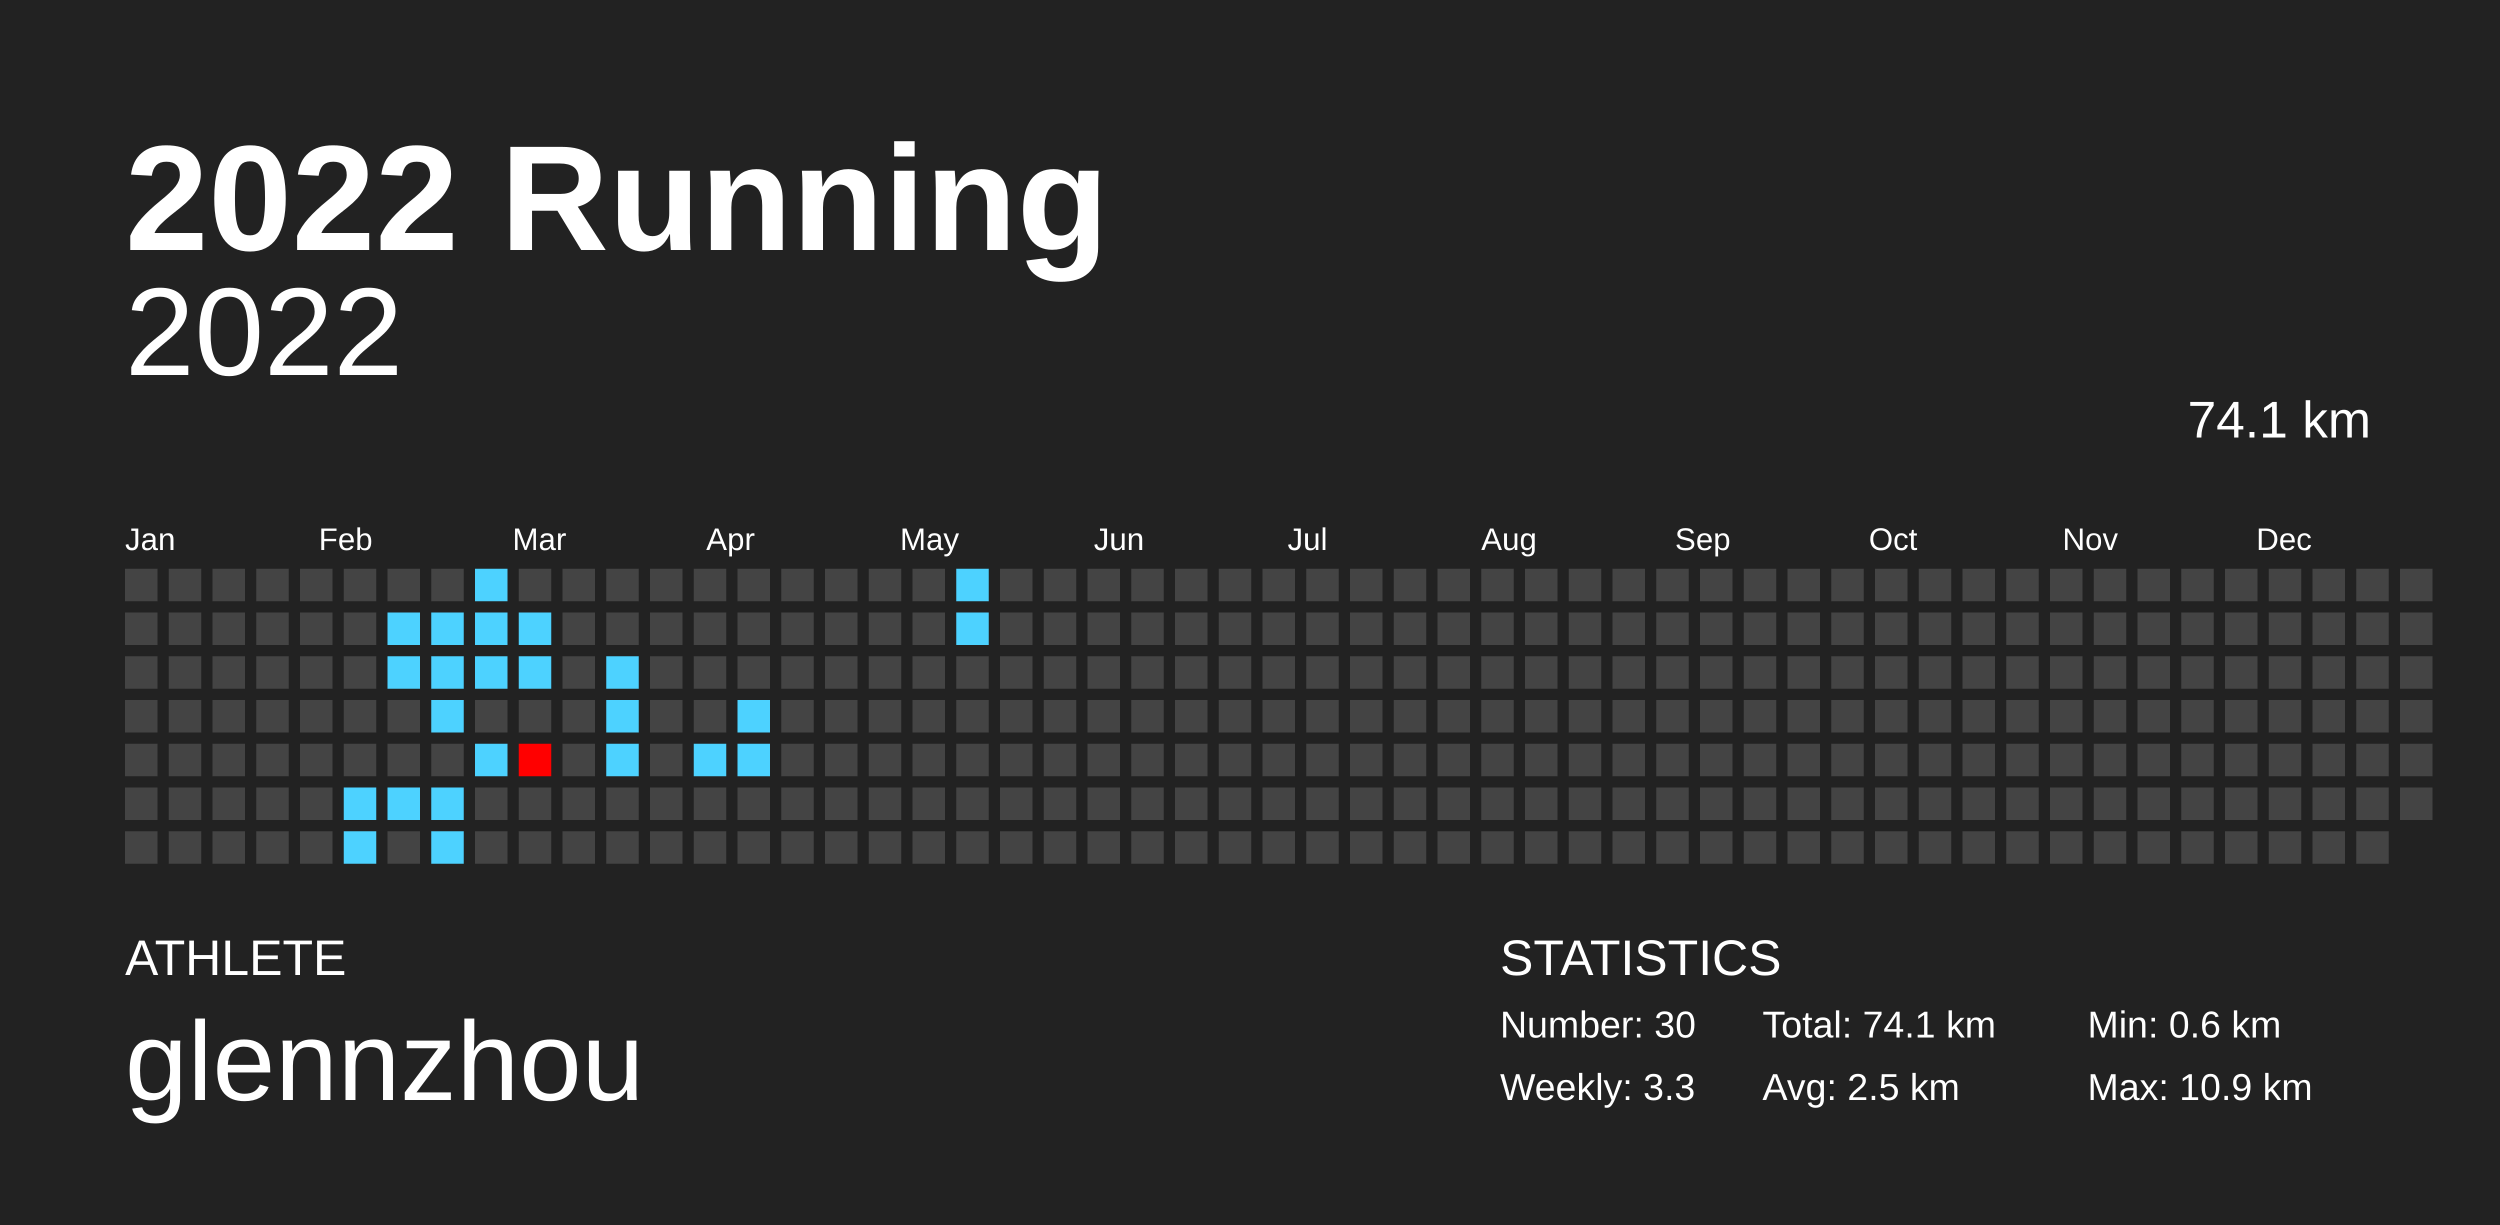
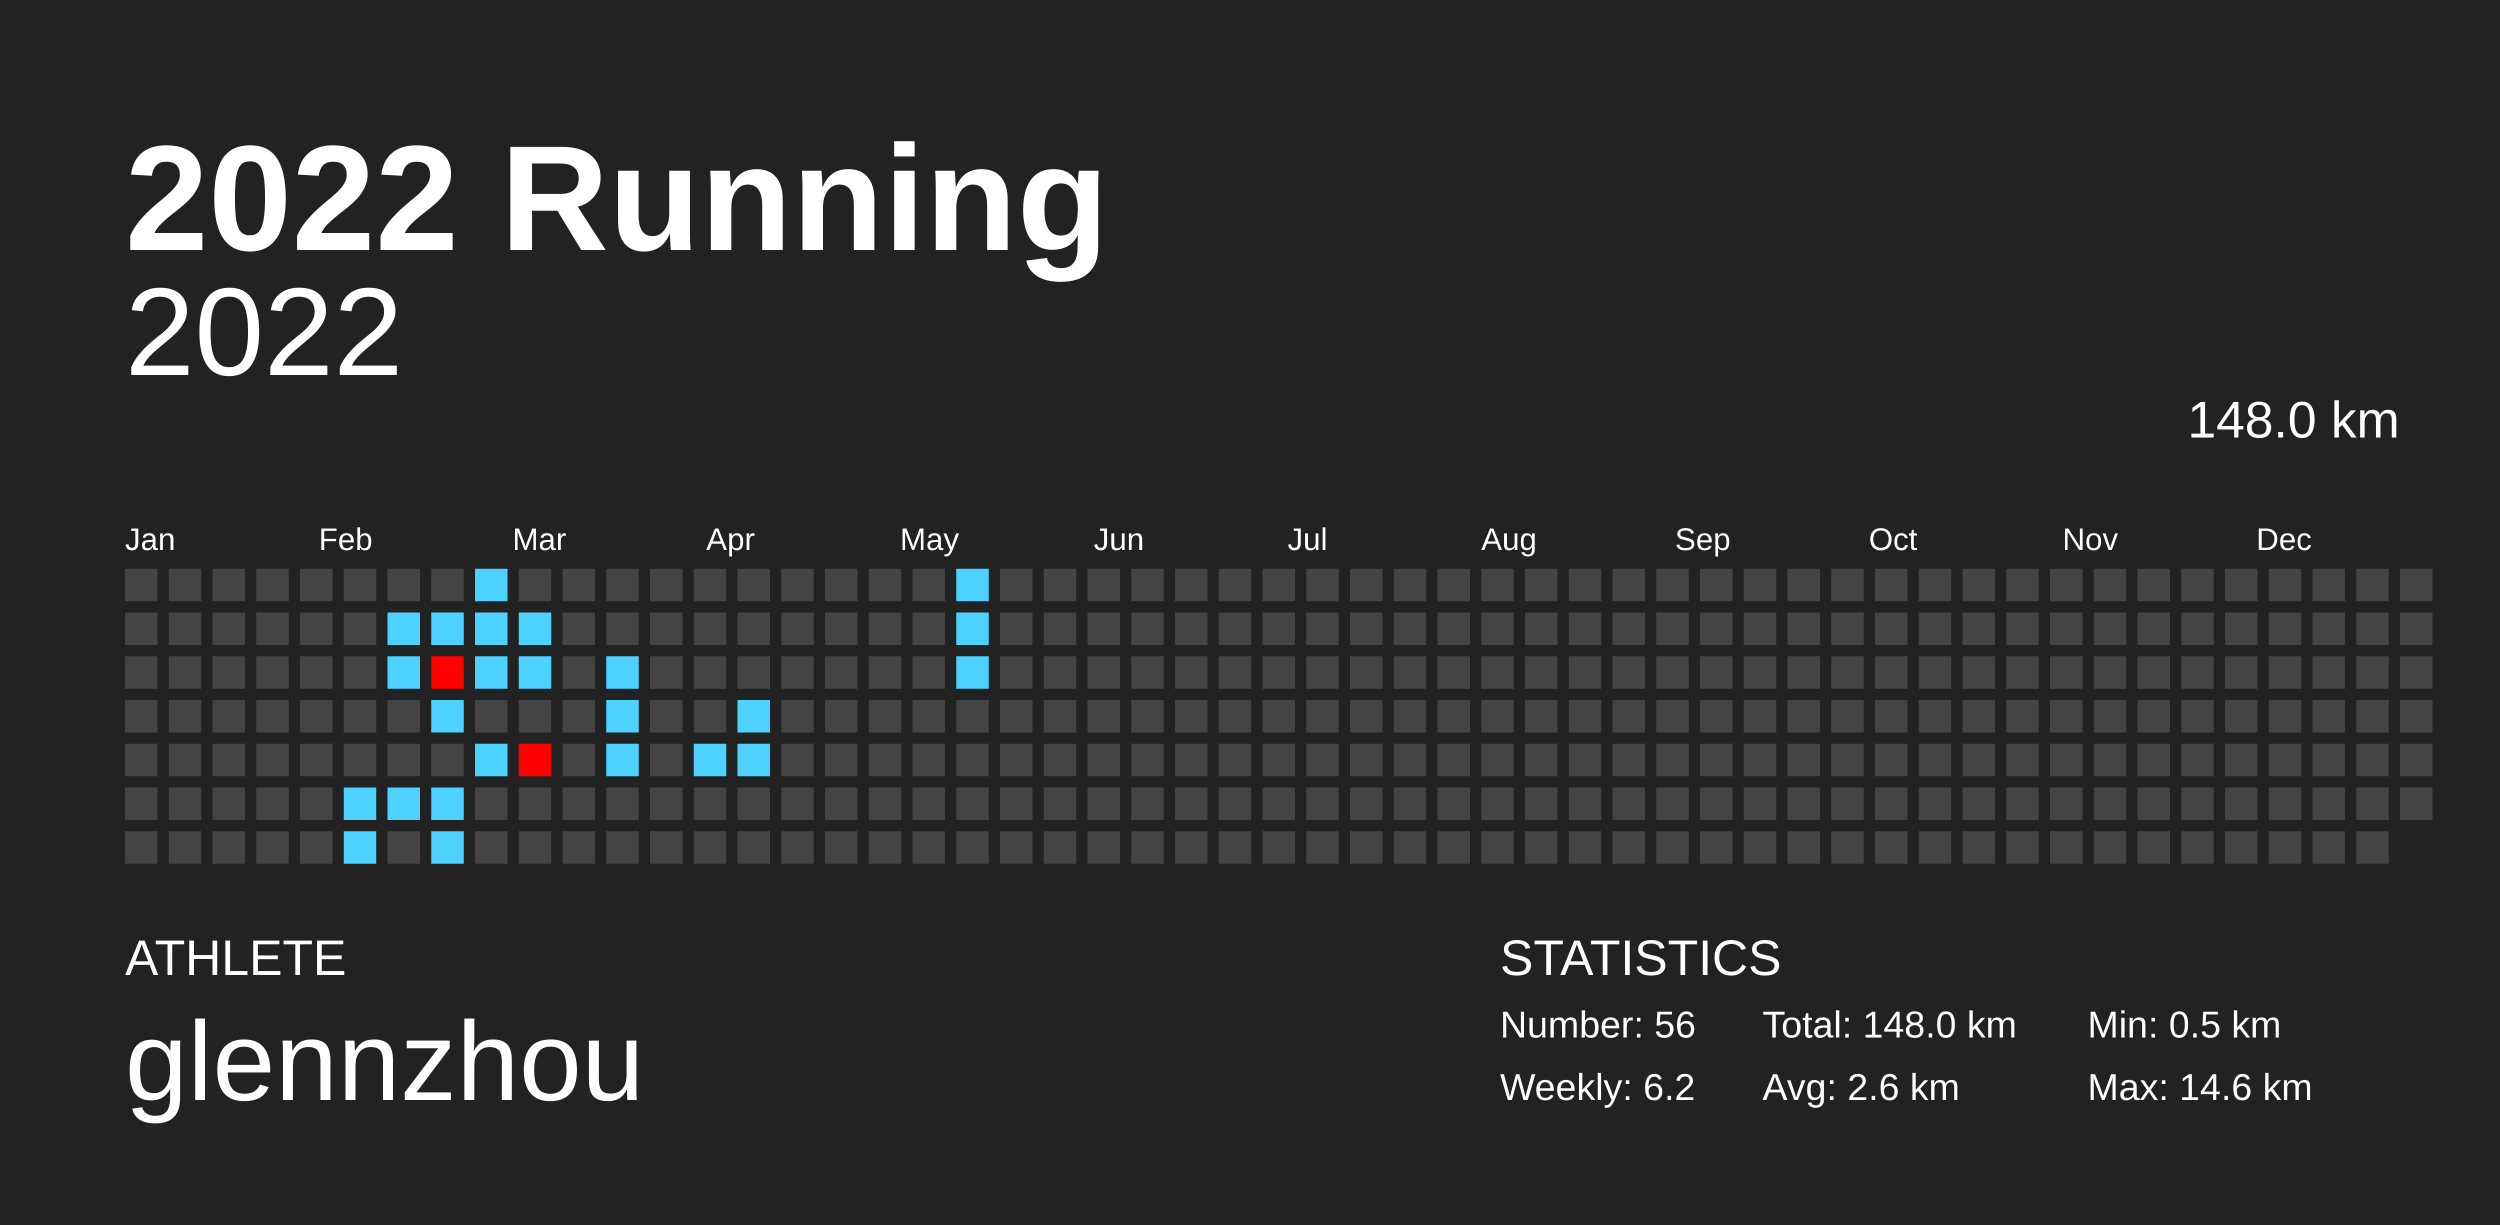
<svg xmlns="http://www.w3.org/2000/svg" baseProfile="full" height="98mm" version="1.1" viewBox="0,0,200,98" width="200mm">
  <defs />
  <rect fill="#222222" height="98" width="200" x="0" y="0" />
  <text fill="#FFFFFF" style="font-size:12px; font-family:Arial; font-weight:bold;" x="10" y="20">2022 Running</text>
  <text fill="#FFFFFF" style="font-size:4px; font-family:Arial" x="10" y="78">ATHLETE</text>
  <text fill="#FFFFFF" style="font-size:9px; font-family:Arial" x="10" y="88">glennzhou</text>
  <text fill="#FFFFFF" style="font-size:4px; font-family:Arial" x="120" y="78">STATISTICS</text>
-   <text fill="#FFFFFF" style="font-size:3px; font-family:Arial" x="120" y="83">Number: 30</text>
-   <text fill="#FFFFFF" style="font-size:3px; font-family:Arial" x="120" y="88">Weekly: 3.3</text>
-   <text fill="#FFFFFF" style="font-size:3px; font-family:Arial" x="141" y="83">Total: 74.1 km</text>
-   <text fill="#FFFFFF" style="font-size:3px; font-family:Arial" x="141" y="88">Avg: 2.5 km</text>
-   <text fill="#FFFFFF" style="font-size:3px; font-family:Arial" x="167" y="83">Min: 0.6 km</text>
-   <text fill="#FFFFFF" style="font-size:3px; font-family:Arial" x="167" y="88">Max: 10.9 km</text>
+   <text fill="#FFFFFF" style="font-size:3px; font-family:Arial" x="120" y="83">Number: 56</text>
+   <text fill="#FFFFFF" style="font-size:3px; font-family:Arial" x="120" y="88">Weekly: 6.2</text>
+   <text fill="#FFFFFF" style="font-size:3px; font-family:Arial" x="141" y="83">Total: 148.0 km</text>
+   <text fill="#FFFFFF" style="font-size:3px; font-family:Arial" x="141" y="88">Avg: 2.6 km</text>
+   <text fill="#FFFFFF" style="font-size:3px; font-family:Arial" x="167" y="83">Min: 0.5 km</text>
+   <text fill="#FFFFFF" style="font-size:3px; font-family:Arial" x="167" y="88">Max: 14.6 km</text>
  <text alignment-baseline="hanging" fill="#FFFFFF" style="font-size:10.0px; font-family:Arial;" x="10" y="30">2022</text>
-   <text alignment-baseline="hanging" fill="#FFFFFF" style="font-size:4.125px; font-family:Arial;" x="175" y="35">74.1 km</text>
+   <text alignment-baseline="hanging" fill="#FFFFFF" style="font-size:4.125px; font-family:Arial;" x="175" y="35">148.0 km</text>
  <text fill="#FFFFFF" style="font-size:2.5px; font-family:Arial" x="10.0" y="44">Jan</text>
  <text fill="#FFFFFF" style="font-size:2.5px; font-family:Arial" x="25.5" y="44">Feb</text>
  <text fill="#FFFFFF" style="font-size:2.5px; font-family:Arial" x="41.0" y="44">Mar</text>
  <text fill="#FFFFFF" style="font-size:2.5px; font-family:Arial" x="56.5" y="44">Apr</text>
  <text fill="#FFFFFF" style="font-size:2.5px; font-family:Arial" x="72.0" y="44">May</text>
  <text fill="#FFFFFF" style="font-size:2.5px; font-family:Arial" x="87.5" y="44">Jun</text>
  <text fill="#FFFFFF" style="font-size:2.5px; font-family:Arial" x="103.0" y="44">Jul</text>
  <text fill="#FFFFFF" style="font-size:2.5px; font-family:Arial" x="118.5" y="44">Aug</text>
  <text fill="#FFFFFF" style="font-size:2.5px; font-family:Arial" x="134.0" y="44">Sep</text>
  <text fill="#FFFFFF" style="font-size:2.5px; font-family:Arial" x="149.5" y="44">Oct</text>
  <text fill="#FFFFFF" style="font-size:2.5px; font-family:Arial" x="165.0" y="44">Nov</text>
  <text fill="#FFFFFF" style="font-size:2.5px; font-family:Arial" x="180.5" y="44">Dec</text>
  <rect fill="#444444" height="2.6" width="2.6" x="10.0" y="45.5" />
  <rect fill="#444444" height="2.6" width="2.6" x="10.0" y="49.0" />
  <rect fill="#444444" height="2.6" width="2.6" x="10.0" y="52.5" />
  <rect fill="#444444" height="2.6" width="2.6" x="10.0" y="56.0" />
  <rect fill="#444444" height="2.6" width="2.6" x="10.0" y="59.5" />
  <rect fill="#444444" height="2.6" width="2.6" x="10.0" y="63.0" />
  <rect fill="#444444" height="2.6" width="2.6" x="10.0" y="66.5" />
  <rect fill="#444444" height="2.6" width="2.6" x="13.5" y="45.5" />
  <rect fill="#444444" height="2.6" width="2.6" x="13.5" y="49.0" />
  <rect fill="#444444" height="2.6" width="2.6" x="13.5" y="52.5" />
  <rect fill="#444444" height="2.6" width="2.6" x="13.5" y="56.0" />
  <rect fill="#444444" height="2.6" width="2.6" x="13.5" y="59.5" />
  <rect fill="#444444" height="2.6" width="2.6" x="13.5" y="63.0" />
  <rect fill="#444444" height="2.6" width="2.6" x="13.5" y="66.5" />
  <rect fill="#444444" height="2.6" width="2.6" x="17.0" y="45.5" />
  <rect fill="#444444" height="2.6" width="2.6" x="17.0" y="49.0" />
  <rect fill="#444444" height="2.6" width="2.6" x="17.0" y="52.5" />
  <rect fill="#444444" height="2.6" width="2.6" x="17.0" y="56.0" />
  <rect fill="#444444" height="2.6" width="2.6" x="17.0" y="59.5" />
  <rect fill="#444444" height="2.6" width="2.6" x="17.0" y="63.0" />
  <rect fill="#444444" height="2.6" width="2.6" x="17.0" y="66.5" />
  <rect fill="#444444" height="2.6" width="2.6" x="20.5" y="45.5" />
  <rect fill="#444444" height="2.6" width="2.6" x="20.5" y="49.0" />
  <rect fill="#444444" height="2.6" width="2.6" x="20.5" y="52.5" />
  <rect fill="#444444" height="2.6" width="2.6" x="20.5" y="56.0" />
  <rect fill="#444444" height="2.6" width="2.6" x="20.5" y="59.5" />
  <rect fill="#444444" height="2.6" width="2.6" x="20.5" y="63.0" />
  <rect fill="#444444" height="2.6" width="2.6" x="20.5" y="66.5" />
  <rect fill="#444444" height="2.6" width="2.6" x="24.0" y="45.5" />
  <rect fill="#444444" height="2.6" width="2.6" x="24.0" y="49.0" />
  <rect fill="#444444" height="2.6" width="2.6" x="24.0" y="52.5" />
  <rect fill="#444444" height="2.6" width="2.6" x="24.0" y="56.0" />
  <rect fill="#444444" height="2.6" width="2.6" x="24.0" y="59.5" />
  <rect fill="#444444" height="2.6" width="2.6" x="24.0" y="63.0" />
  <rect fill="#444444" height="2.6" width="2.6" x="24.0" y="66.5" />
  <rect fill="#444444" height="2.6" width="2.6" x="27.5" y="45.5" />
  <rect fill="#444444" height="2.6" width="2.6" x="27.5" y="49.0" />
  <rect fill="#444444" height="2.6" width="2.6" x="27.5" y="52.5" />
  <rect fill="#444444" height="2.6" width="2.6" x="27.5" y="56.0" />
  <rect fill="#444444" height="2.6" width="2.6" x="27.5" y="59.5" />
  <rect fill="#4dd2ff" height="2.6" width="2.6" x="27.5" y="63.0" />
  <rect fill="#4dd2ff" height="2.6" width="2.6" x="27.5" y="66.5" />
  <rect fill="#444444" height="2.6" width="2.6" x="31.0" y="45.5" />
  <rect fill="#4dd2ff" height="2.6" width="2.6" x="31.0" y="49.0" />
  <rect fill="#4dd2ff" height="2.6" width="2.6" x="31.0" y="52.5" />
  <rect fill="#444444" height="2.6" width="2.6" x="31.0" y="56.0" />
  <rect fill="#444444" height="2.6" width="2.6" x="31.0" y="59.5" />
  <rect fill="#4dd2ff" height="2.6" width="2.6" x="31.0" y="63.0" />
  <rect fill="#444444" height="2.6" width="2.6" x="31.0" y="66.5" />
  <rect fill="#444444" height="2.6" width="2.6" x="34.5" y="45.5" />
  <rect fill="#4dd2ff" height="2.6" width="2.6" x="34.5" y="49.0" />
-   <rect fill="#4dd2ff" height="2.6" width="2.6" x="34.5" y="52.5" />
+   <rect fill="red" height="2.6" width="2.6" x="34.5" y="52.5" />
  <rect fill="#4dd2ff" height="2.6" width="2.6" x="34.5" y="56.0" />
  <rect fill="#444444" height="2.6" width="2.6" x="34.5" y="59.5" />
  <rect fill="#4dd2ff" height="2.6" width="2.6" x="34.5" y="63.0" />
  <rect fill="#4dd2ff" height="2.6" width="2.6" x="34.5" y="66.5" />
  <rect fill="#4dd2ff" height="2.6" width="2.6" x="38.0" y="45.5" />
  <rect fill="#4dd2ff" height="2.6" width="2.6" x="38.0" y="49.0" />
  <rect fill="#4dd2ff" height="2.6" width="2.6" x="38.0" y="52.5" />
  <rect fill="#444444" height="2.6" width="2.6" x="38.0" y="56.0" />
  <rect fill="#4dd2ff" height="2.6" width="2.6" x="38.0" y="59.5" />
  <rect fill="#444444" height="2.6" width="2.6" x="38.0" y="63.0" />
  <rect fill="#444444" height="2.6" width="2.6" x="38.0" y="66.5" />
  <rect fill="#444444" height="2.6" width="2.6" x="41.5" y="45.5" />
  <rect fill="#4dd2ff" height="2.6" width="2.6" x="41.5" y="49.0" />
  <rect fill="#4dd2ff" height="2.6" width="2.6" x="41.5" y="52.5" />
  <rect fill="#444444" height="2.6" width="2.6" x="41.5" y="56.0" />
-   <rect fill="#ff0000" height="2.6" width="2.6" x="41.5" y="59.5" />
+   <rect fill="red" height="2.6" width="2.6" x="41.5" y="59.5" />
  <rect fill="#444444" height="2.6" width="2.6" x="41.5" y="63.0" />
  <rect fill="#444444" height="2.6" width="2.6" x="41.5" y="66.5" />
  <rect fill="#444444" height="2.6" width="2.6" x="45.0" y="45.5" />
  <rect fill="#444444" height="2.6" width="2.6" x="45.0" y="49.0" />
  <rect fill="#444444" height="2.6" width="2.6" x="45.0" y="52.5" />
  <rect fill="#444444" height="2.6" width="2.6" x="45.0" y="56.0" />
  <rect fill="#444444" height="2.6" width="2.6" x="45.0" y="59.5" />
  <rect fill="#444444" height="2.6" width="2.6" x="45.0" y="63.0" />
  <rect fill="#444444" height="2.6" width="2.6" x="45.0" y="66.5" />
  <rect fill="#444444" height="2.6" width="2.6" x="48.5" y="45.5" />
  <rect fill="#444444" height="2.6" width="2.6" x="48.5" y="49.0" />
  <rect fill="#4dd2ff" height="2.6" width="2.6" x="48.5" y="52.5" />
  <rect fill="#4dd2ff" height="2.6" width="2.6" x="48.5" y="56.0" />
  <rect fill="#4dd2ff" height="2.6" width="2.6" x="48.5" y="59.5" />
  <rect fill="#444444" height="2.6" width="2.6" x="48.5" y="63.0" />
  <rect fill="#444444" height="2.6" width="2.6" x="48.5" y="66.5" />
  <rect fill="#444444" height="2.6" width="2.6" x="52.0" y="45.5" />
  <rect fill="#444444" height="2.6" width="2.6" x="52.0" y="49.0" />
  <rect fill="#444444" height="2.6" width="2.6" x="52.0" y="52.5" />
  <rect fill="#444444" height="2.6" width="2.6" x="52.0" y="56.0" />
  <rect fill="#444444" height="2.6" width="2.6" x="52.0" y="59.5" />
  <rect fill="#444444" height="2.6" width="2.6" x="52.0" y="63.0" />
  <rect fill="#444444" height="2.6" width="2.6" x="52.0" y="66.5" />
  <rect fill="#444444" height="2.6" width="2.6" x="55.5" y="45.5" />
  <rect fill="#444444" height="2.6" width="2.6" x="55.5" y="49.0" />
  <rect fill="#444444" height="2.6" width="2.6" x="55.5" y="52.5" />
  <rect fill="#444444" height="2.6" width="2.6" x="55.5" y="56.0" />
  <rect fill="#4dd2ff" height="2.6" width="2.6" x="55.5" y="59.5" />
  <rect fill="#444444" height="2.6" width="2.6" x="55.5" y="63.0" />
  <rect fill="#444444" height="2.6" width="2.6" x="55.5" y="66.5" />
  <rect fill="#444444" height="2.6" width="2.6" x="59.0" y="45.5" />
  <rect fill="#444444" height="2.6" width="2.6" x="59.0" y="49.0" />
  <rect fill="#444444" height="2.6" width="2.6" x="59.0" y="52.5" />
  <rect fill="#4dd2ff" height="2.6" width="2.6" x="59.0" y="56.0" />
  <rect fill="#4dd2ff" height="2.6" width="2.6" x="59.0" y="59.5" />
  <rect fill="#444444" height="2.6" width="2.6" x="59.0" y="63.0" />
  <rect fill="#444444" height="2.6" width="2.6" x="59.0" y="66.5" />
  <rect fill="#444444" height="2.6" width="2.6" x="62.5" y="45.5" />
  <rect fill="#444444" height="2.6" width="2.6" x="62.5" y="49.0" />
  <rect fill="#444444" height="2.6" width="2.6" x="62.5" y="52.5" />
  <rect fill="#444444" height="2.6" width="2.6" x="62.5" y="56.0" />
  <rect fill="#444444" height="2.6" width="2.6" x="62.5" y="59.5" />
  <rect fill="#444444" height="2.6" width="2.6" x="62.5" y="63.0" />
  <rect fill="#444444" height="2.6" width="2.6" x="62.5" y="66.5" />
  <rect fill="#444444" height="2.6" width="2.6" x="66.0" y="45.5" />
  <rect fill="#444444" height="2.6" width="2.6" x="66.0" y="49.0" />
  <rect fill="#444444" height="2.6" width="2.6" x="66.0" y="52.5" />
  <rect fill="#444444" height="2.6" width="2.6" x="66.0" y="56.0" />
  <rect fill="#444444" height="2.6" width="2.6" x="66.0" y="59.5" />
  <rect fill="#444444" height="2.6" width="2.6" x="66.0" y="63.0" />
  <rect fill="#444444" height="2.6" width="2.6" x="66.0" y="66.5" />
  <rect fill="#444444" height="2.6" width="2.6" x="69.5" y="45.5" />
  <rect fill="#444444" height="2.6" width="2.6" x="69.5" y="49.0" />
  <rect fill="#444444" height="2.6" width="2.6" x="69.5" y="52.5" />
  <rect fill="#444444" height="2.6" width="2.6" x="69.5" y="56.0" />
  <rect fill="#444444" height="2.6" width="2.6" x="69.5" y="59.5" />
  <rect fill="#444444" height="2.6" width="2.6" x="69.5" y="63.0" />
  <rect fill="#444444" height="2.6" width="2.6" x="69.5" y="66.5" />
  <rect fill="#444444" height="2.6" width="2.6" x="73.0" y="45.5" />
  <rect fill="#444444" height="2.6" width="2.6" x="73.0" y="49.0" />
  <rect fill="#444444" height="2.6" width="2.6" x="73.0" y="52.5" />
  <rect fill="#444444" height="2.6" width="2.6" x="73.0" y="56.0" />
  <rect fill="#444444" height="2.6" width="2.6" x="73.0" y="59.5" />
  <rect fill="#444444" height="2.6" width="2.6" x="73.0" y="63.0" />
  <rect fill="#444444" height="2.6" width="2.6" x="73.0" y="66.5" />
  <rect fill="#4dd2ff" height="2.6" width="2.6" x="76.5" y="45.5" />
  <rect fill="#4dd2ff" height="2.6" width="2.6" x="76.5" y="49.0" />
-   <rect fill="#444444" height="2.6" width="2.6" x="76.5" y="52.5" />
+   <rect fill="#4dd2ff" height="2.6" width="2.6" x="76.5" y="52.5" />
  <rect fill="#444444" height="2.6" width="2.6" x="76.5" y="56.0" />
  <rect fill="#444444" height="2.6" width="2.6" x="76.5" y="59.5" />
  <rect fill="#444444" height="2.6" width="2.6" x="76.5" y="63.0" />
  <rect fill="#444444" height="2.6" width="2.6" x="76.5" y="66.5" />
  <rect fill="#444444" height="2.6" width="2.6" x="80.0" y="45.5" />
  <rect fill="#444444" height="2.6" width="2.6" x="80.0" y="49.0" />
  <rect fill="#444444" height="2.6" width="2.6" x="80.0" y="52.5" />
  <rect fill="#444444" height="2.6" width="2.6" x="80.0" y="56.0" />
  <rect fill="#444444" height="2.6" width="2.6" x="80.0" y="59.5" />
  <rect fill="#444444" height="2.6" width="2.6" x="80.0" y="63.0" />
  <rect fill="#444444" height="2.6" width="2.6" x="80.0" y="66.5" />
  <rect fill="#444444" height="2.6" width="2.6" x="83.5" y="45.5" />
  <rect fill="#444444" height="2.6" width="2.6" x="83.5" y="49.0" />
  <rect fill="#444444" height="2.6" width="2.6" x="83.5" y="52.5" />
  <rect fill="#444444" height="2.6" width="2.6" x="83.5" y="56.0" />
  <rect fill="#444444" height="2.6" width="2.6" x="83.5" y="59.5" />
  <rect fill="#444444" height="2.6" width="2.6" x="83.5" y="63.0" />
  <rect fill="#444444" height="2.6" width="2.6" x="83.5" y="66.5" />
  <rect fill="#444444" height="2.6" width="2.6" x="87.0" y="45.5" />
  <rect fill="#444444" height="2.6" width="2.6" x="87.0" y="49.0" />
  <rect fill="#444444" height="2.6" width="2.6" x="87.0" y="52.5" />
  <rect fill="#444444" height="2.6" width="2.6" x="87.0" y="56.0" />
  <rect fill="#444444" height="2.6" width="2.6" x="87.0" y="59.5" />
  <rect fill="#444444" height="2.6" width="2.6" x="87.0" y="63.0" />
  <rect fill="#444444" height="2.6" width="2.6" x="87.0" y="66.5" />
  <rect fill="#444444" height="2.6" width="2.6" x="90.5" y="45.5" />
  <rect fill="#444444" height="2.6" width="2.6" x="90.5" y="49.0" />
  <rect fill="#444444" height="2.6" width="2.6" x="90.5" y="52.5" />
  <rect fill="#444444" height="2.6" width="2.6" x="90.5" y="56.0" />
  <rect fill="#444444" height="2.6" width="2.6" x="90.5" y="59.5" />
  <rect fill="#444444" height="2.6" width="2.6" x="90.5" y="63.0" />
  <rect fill="#444444" height="2.6" width="2.6" x="90.5" y="66.5" />
  <rect fill="#444444" height="2.6" width="2.6" x="94.0" y="45.5" />
  <rect fill="#444444" height="2.6" width="2.6" x="94.0" y="49.0" />
  <rect fill="#444444" height="2.6" width="2.6" x="94.0" y="52.5" />
  <rect fill="#444444" height="2.6" width="2.6" x="94.0" y="56.0" />
  <rect fill="#444444" height="2.6" width="2.6" x="94.0" y="59.5" />
  <rect fill="#444444" height="2.6" width="2.6" x="94.0" y="63.0" />
  <rect fill="#444444" height="2.6" width="2.6" x="94.0" y="66.5" />
  <rect fill="#444444" height="2.6" width="2.6" x="97.5" y="45.5" />
  <rect fill="#444444" height="2.6" width="2.6" x="97.5" y="49.0" />
  <rect fill="#444444" height="2.6" width="2.6" x="97.5" y="52.5" />
  <rect fill="#444444" height="2.6" width="2.6" x="97.5" y="56.0" />
  <rect fill="#444444" height="2.6" width="2.6" x="97.5" y="59.5" />
  <rect fill="#444444" height="2.6" width="2.6" x="97.5" y="63.0" />
  <rect fill="#444444" height="2.6" width="2.6" x="97.5" y="66.5" />
  <rect fill="#444444" height="2.6" width="2.6" x="101.0" y="45.5" />
  <rect fill="#444444" height="2.6" width="2.6" x="101.0" y="49.0" />
  <rect fill="#444444" height="2.6" width="2.6" x="101.0" y="52.5" />
  <rect fill="#444444" height="2.6" width="2.6" x="101.0" y="56.0" />
  <rect fill="#444444" height="2.6" width="2.6" x="101.0" y="59.5" />
  <rect fill="#444444" height="2.6" width="2.6" x="101.0" y="63.0" />
  <rect fill="#444444" height="2.6" width="2.6" x="101.0" y="66.5" />
  <rect fill="#444444" height="2.6" width="2.6" x="104.5" y="45.5" />
  <rect fill="#444444" height="2.6" width="2.6" x="104.5" y="49.0" />
  <rect fill="#444444" height="2.6" width="2.6" x="104.5" y="52.5" />
  <rect fill="#444444" height="2.6" width="2.6" x="104.5" y="56.0" />
  <rect fill="#444444" height="2.6" width="2.6" x="104.5" y="59.5" />
  <rect fill="#444444" height="2.6" width="2.6" x="104.5" y="63.0" />
  <rect fill="#444444" height="2.6" width="2.6" x="104.5" y="66.5" />
  <rect fill="#444444" height="2.6" width="2.6" x="108.0" y="45.5" />
  <rect fill="#444444" height="2.6" width="2.6" x="108.0" y="49.0" />
  <rect fill="#444444" height="2.6" width="2.6" x="108.0" y="52.5" />
  <rect fill="#444444" height="2.6" width="2.6" x="108.0" y="56.0" />
  <rect fill="#444444" height="2.6" width="2.6" x="108.0" y="59.5" />
  <rect fill="#444444" height="2.6" width="2.6" x="108.0" y="63.0" />
  <rect fill="#444444" height="2.6" width="2.6" x="108.0" y="66.5" />
  <rect fill="#444444" height="2.6" width="2.6" x="111.5" y="45.5" />
  <rect fill="#444444" height="2.6" width="2.6" x="111.5" y="49.0" />
  <rect fill="#444444" height="2.6" width="2.6" x="111.5" y="52.5" />
  <rect fill="#444444" height="2.6" width="2.6" x="111.5" y="56.0" />
  <rect fill="#444444" height="2.6" width="2.6" x="111.5" y="59.5" />
  <rect fill="#444444" height="2.6" width="2.6" x="111.5" y="63.0" />
  <rect fill="#444444" height="2.6" width="2.6" x="111.5" y="66.5" />
  <rect fill="#444444" height="2.6" width="2.6" x="115.0" y="45.5" />
  <rect fill="#444444" height="2.6" width="2.6" x="115.0" y="49.0" />
  <rect fill="#444444" height="2.6" width="2.6" x="115.0" y="52.5" />
  <rect fill="#444444" height="2.6" width="2.6" x="115.0" y="56.0" />
  <rect fill="#444444" height="2.6" width="2.6" x="115.0" y="59.5" />
  <rect fill="#444444" height="2.6" width="2.6" x="115.0" y="63.0" />
  <rect fill="#444444" height="2.6" width="2.6" x="115.0" y="66.5" />
  <rect fill="#444444" height="2.6" width="2.6" x="118.5" y="45.5" />
  <rect fill="#444444" height="2.6" width="2.6" x="118.5" y="49.0" />
  <rect fill="#444444" height="2.6" width="2.6" x="118.5" y="52.5" />
  <rect fill="#444444" height="2.6" width="2.6" x="118.5" y="56.0" />
  <rect fill="#444444" height="2.6" width="2.6" x="118.5" y="59.5" />
  <rect fill="#444444" height="2.6" width="2.6" x="118.5" y="63.0" />
  <rect fill="#444444" height="2.6" width="2.6" x="118.5" y="66.5" />
  <rect fill="#444444" height="2.6" width="2.6" x="122.0" y="45.5" />
  <rect fill="#444444" height="2.6" width="2.6" x="122.0" y="49.0" />
  <rect fill="#444444" height="2.6" width="2.6" x="122.0" y="52.5" />
  <rect fill="#444444" height="2.6" width="2.6" x="122.0" y="56.0" />
  <rect fill="#444444" height="2.6" width="2.6" x="122.0" y="59.5" />
  <rect fill="#444444" height="2.6" width="2.6" x="122.0" y="63.0" />
  <rect fill="#444444" height="2.6" width="2.6" x="122.0" y="66.5" />
  <rect fill="#444444" height="2.6" width="2.6" x="125.5" y="45.5" />
  <rect fill="#444444" height="2.6" width="2.6" x="125.5" y="49.0" />
  <rect fill="#444444" height="2.6" width="2.6" x="125.5" y="52.5" />
  <rect fill="#444444" height="2.6" width="2.6" x="125.5" y="56.0" />
  <rect fill="#444444" height="2.6" width="2.6" x="125.5" y="59.5" />
  <rect fill="#444444" height="2.6" width="2.6" x="125.5" y="63.0" />
  <rect fill="#444444" height="2.6" width="2.6" x="125.5" y="66.5" />
  <rect fill="#444444" height="2.6" width="2.6" x="129.0" y="45.5" />
  <rect fill="#444444" height="2.6" width="2.6" x="129.0" y="49.0" />
  <rect fill="#444444" height="2.6" width="2.6" x="129.0" y="52.5" />
  <rect fill="#444444" height="2.6" width="2.6" x="129.0" y="56.0" />
  <rect fill="#444444" height="2.6" width="2.6" x="129.0" y="59.5" />
  <rect fill="#444444" height="2.6" width="2.6" x="129.0" y="63.0" />
  <rect fill="#444444" height="2.6" width="2.6" x="129.0" y="66.5" />
  <rect fill="#444444" height="2.6" width="2.6" x="132.5" y="45.5" />
  <rect fill="#444444" height="2.6" width="2.6" x="132.5" y="49.0" />
  <rect fill="#444444" height="2.6" width="2.6" x="132.5" y="52.5" />
  <rect fill="#444444" height="2.6" width="2.6" x="132.5" y="56.0" />
  <rect fill="#444444" height="2.6" width="2.6" x="132.5" y="59.5" />
  <rect fill="#444444" height="2.6" width="2.6" x="132.5" y="63.0" />
  <rect fill="#444444" height="2.6" width="2.6" x="132.5" y="66.5" />
  <rect fill="#444444" height="2.6" width="2.6" x="136.0" y="45.5" />
  <rect fill="#444444" height="2.6" width="2.6" x="136.0" y="49.0" />
  <rect fill="#444444" height="2.6" width="2.6" x="136.0" y="52.5" />
  <rect fill="#444444" height="2.6" width="2.6" x="136.0" y="56.0" />
  <rect fill="#444444" height="2.6" width="2.6" x="136.0" y="59.5" />
  <rect fill="#444444" height="2.6" width="2.6" x="136.0" y="63.0" />
  <rect fill="#444444" height="2.6" width="2.6" x="136.0" y="66.5" />
  <rect fill="#444444" height="2.6" width="2.6" x="139.5" y="45.5" />
  <rect fill="#444444" height="2.6" width="2.6" x="139.5" y="49.0" />
  <rect fill="#444444" height="2.6" width="2.6" x="139.5" y="52.5" />
  <rect fill="#444444" height="2.6" width="2.6" x="139.5" y="56.0" />
  <rect fill="#444444" height="2.6" width="2.6" x="139.5" y="59.5" />
  <rect fill="#444444" height="2.6" width="2.6" x="139.5" y="63.0" />
  <rect fill="#444444" height="2.6" width="2.6" x="139.5" y="66.5" />
  <rect fill="#444444" height="2.6" width="2.6" x="143.0" y="45.5" />
  <rect fill="#444444" height="2.6" width="2.6" x="143.0" y="49.0" />
  <rect fill="#444444" height="2.6" width="2.6" x="143.0" y="52.5" />
  <rect fill="#444444" height="2.6" width="2.6" x="143.0" y="56.0" />
  <rect fill="#444444" height="2.6" width="2.6" x="143.0" y="59.5" />
  <rect fill="#444444" height="2.6" width="2.6" x="143.0" y="63.0" />
  <rect fill="#444444" height="2.6" width="2.6" x="143.0" y="66.5" />
  <rect fill="#444444" height="2.6" width="2.6" x="146.5" y="45.5" />
  <rect fill="#444444" height="2.6" width="2.6" x="146.5" y="49.0" />
  <rect fill="#444444" height="2.6" width="2.6" x="146.5" y="52.5" />
  <rect fill="#444444" height="2.6" width="2.6" x="146.5" y="56.0" />
  <rect fill="#444444" height="2.6" width="2.6" x="146.5" y="59.5" />
  <rect fill="#444444" height="2.6" width="2.6" x="146.5" y="63.0" />
  <rect fill="#444444" height="2.6" width="2.6" x="146.5" y="66.5" />
  <rect fill="#444444" height="2.6" width="2.6" x="150.0" y="45.5" />
  <rect fill="#444444" height="2.6" width="2.6" x="150.0" y="49.0" />
  <rect fill="#444444" height="2.6" width="2.6" x="150.0" y="52.5" />
  <rect fill="#444444" height="2.6" width="2.6" x="150.0" y="56.0" />
  <rect fill="#444444" height="2.6" width="2.6" x="150.0" y="59.5" />
  <rect fill="#444444" height="2.6" width="2.6" x="150.0" y="63.0" />
  <rect fill="#444444" height="2.6" width="2.6" x="150.0" y="66.5" />
  <rect fill="#444444" height="2.6" width="2.6" x="153.5" y="45.5" />
  <rect fill="#444444" height="2.6" width="2.6" x="153.5" y="49.0" />
  <rect fill="#444444" height="2.6" width="2.6" x="153.5" y="52.5" />
  <rect fill="#444444" height="2.6" width="2.6" x="153.5" y="56.0" />
  <rect fill="#444444" height="2.6" width="2.6" x="153.5" y="59.5" />
  <rect fill="#444444" height="2.6" width="2.6" x="153.5" y="63.0" />
  <rect fill="#444444" height="2.6" width="2.6" x="153.5" y="66.5" />
  <rect fill="#444444" height="2.6" width="2.6" x="157.0" y="45.5" />
  <rect fill="#444444" height="2.6" width="2.6" x="157.0" y="49.0" />
  <rect fill="#444444" height="2.6" width="2.6" x="157.0" y="52.5" />
  <rect fill="#444444" height="2.6" width="2.6" x="157.0" y="56.0" />
  <rect fill="#444444" height="2.6" width="2.6" x="157.0" y="59.5" />
  <rect fill="#444444" height="2.6" width="2.6" x="157.0" y="63.0" />
  <rect fill="#444444" height="2.6" width="2.6" x="157.0" y="66.5" />
  <rect fill="#444444" height="2.6" width="2.6" x="160.5" y="45.5" />
  <rect fill="#444444" height="2.6" width="2.6" x="160.5" y="49.0" />
  <rect fill="#444444" height="2.6" width="2.6" x="160.5" y="52.5" />
  <rect fill="#444444" height="2.6" width="2.6" x="160.5" y="56.0" />
  <rect fill="#444444" height="2.6" width="2.6" x="160.5" y="59.5" />
  <rect fill="#444444" height="2.6" width="2.6" x="160.5" y="63.0" />
  <rect fill="#444444" height="2.6" width="2.6" x="160.5" y="66.5" />
  <rect fill="#444444" height="2.6" width="2.6" x="164.0" y="45.5" />
  <rect fill="#444444" height="2.6" width="2.6" x="164.0" y="49.0" />
  <rect fill="#444444" height="2.6" width="2.6" x="164.0" y="52.5" />
  <rect fill="#444444" height="2.6" width="2.6" x="164.0" y="56.0" />
  <rect fill="#444444" height="2.6" width="2.6" x="164.0" y="59.5" />
  <rect fill="#444444" height="2.6" width="2.6" x="164.0" y="63.0" />
  <rect fill="#444444" height="2.6" width="2.6" x="164.0" y="66.5" />
  <rect fill="#444444" height="2.6" width="2.6" x="167.5" y="45.5" />
  <rect fill="#444444" height="2.6" width="2.6" x="167.5" y="49.0" />
  <rect fill="#444444" height="2.6" width="2.6" x="167.5" y="52.5" />
  <rect fill="#444444" height="2.6" width="2.6" x="167.5" y="56.0" />
  <rect fill="#444444" height="2.6" width="2.6" x="167.5" y="59.5" />
  <rect fill="#444444" height="2.6" width="2.6" x="167.5" y="63.0" />
  <rect fill="#444444" height="2.6" width="2.6" x="167.5" y="66.5" />
  <rect fill="#444444" height="2.6" width="2.6" x="171.0" y="45.5" />
  <rect fill="#444444" height="2.6" width="2.6" x="171.0" y="49.0" />
  <rect fill="#444444" height="2.6" width="2.6" x="171.0" y="52.5" />
  <rect fill="#444444" height="2.6" width="2.6" x="171.0" y="56.0" />
  <rect fill="#444444" height="2.6" width="2.6" x="171.0" y="59.5" />
  <rect fill="#444444" height="2.6" width="2.6" x="171.0" y="63.0" />
  <rect fill="#444444" height="2.6" width="2.6" x="171.0" y="66.5" />
  <rect fill="#444444" height="2.6" width="2.6" x="174.5" y="45.5" />
  <rect fill="#444444" height="2.6" width="2.6" x="174.5" y="49.0" />
  <rect fill="#444444" height="2.6" width="2.6" x="174.5" y="52.5" />
  <rect fill="#444444" height="2.6" width="2.6" x="174.5" y="56.0" />
  <rect fill="#444444" height="2.6" width="2.6" x="174.5" y="59.5" />
  <rect fill="#444444" height="2.6" width="2.6" x="174.5" y="63.0" />
  <rect fill="#444444" height="2.6" width="2.6" x="174.5" y="66.5" />
  <rect fill="#444444" height="2.6" width="2.6" x="178.0" y="45.5" />
  <rect fill="#444444" height="2.6" width="2.6" x="178.0" y="49.0" />
  <rect fill="#444444" height="2.6" width="2.6" x="178.0" y="52.5" />
  <rect fill="#444444" height="2.6" width="2.6" x="178.0" y="56.0" />
  <rect fill="#444444" height="2.6" width="2.6" x="178.0" y="59.5" />
  <rect fill="#444444" height="2.6" width="2.6" x="178.0" y="63.0" />
  <rect fill="#444444" height="2.6" width="2.6" x="178.0" y="66.5" />
  <rect fill="#444444" height="2.6" width="2.6" x="181.5" y="45.5" />
  <rect fill="#444444" height="2.6" width="2.6" x="181.5" y="49.0" />
  <rect fill="#444444" height="2.6" width="2.6" x="181.5" y="52.5" />
  <rect fill="#444444" height="2.6" width="2.6" x="181.5" y="56.0" />
  <rect fill="#444444" height="2.6" width="2.6" x="181.5" y="59.5" />
  <rect fill="#444444" height="2.6" width="2.6" x="181.5" y="63.0" />
  <rect fill="#444444" height="2.6" width="2.6" x="181.5" y="66.5" />
  <rect fill="#444444" height="2.6" width="2.6" x="185.0" y="45.5" />
  <rect fill="#444444" height="2.6" width="2.6" x="185.0" y="49.0" />
  <rect fill="#444444" height="2.6" width="2.6" x="185.0" y="52.5" />
  <rect fill="#444444" height="2.6" width="2.6" x="185.0" y="56.0" />
  <rect fill="#444444" height="2.6" width="2.6" x="185.0" y="59.5" />
  <rect fill="#444444" height="2.6" width="2.6" x="185.0" y="63.0" />
  <rect fill="#444444" height="2.6" width="2.6" x="185.0" y="66.5" />
  <rect fill="#444444" height="2.6" width="2.6" x="188.5" y="45.5" />
  <rect fill="#444444" height="2.6" width="2.6" x="188.5" y="49.0" />
  <rect fill="#444444" height="2.6" width="2.6" x="188.5" y="52.5" />
  <rect fill="#444444" height="2.6" width="2.6" x="188.5" y="56.0" />
  <rect fill="#444444" height="2.6" width="2.6" x="188.5" y="59.5" />
  <rect fill="#444444" height="2.6" width="2.6" x="188.5" y="63.0" />
  <rect fill="#444444" height="2.6" width="2.6" x="188.5" y="66.5" />
  <rect fill="#444444" height="2.6" width="2.6" x="192.0" y="45.5" />
  <rect fill="#444444" height="2.6" width="2.6" x="192.0" y="49.0" />
  <rect fill="#444444" height="2.6" width="2.6" x="192.0" y="52.5" />
  <rect fill="#444444" height="2.6" width="2.6" x="192.0" y="56.0" />
  <rect fill="#444444" height="2.6" width="2.6" x="192.0" y="59.5" />
  <rect fill="#444444" height="2.6" width="2.6" x="192.0" y="63.0" />
</svg>
